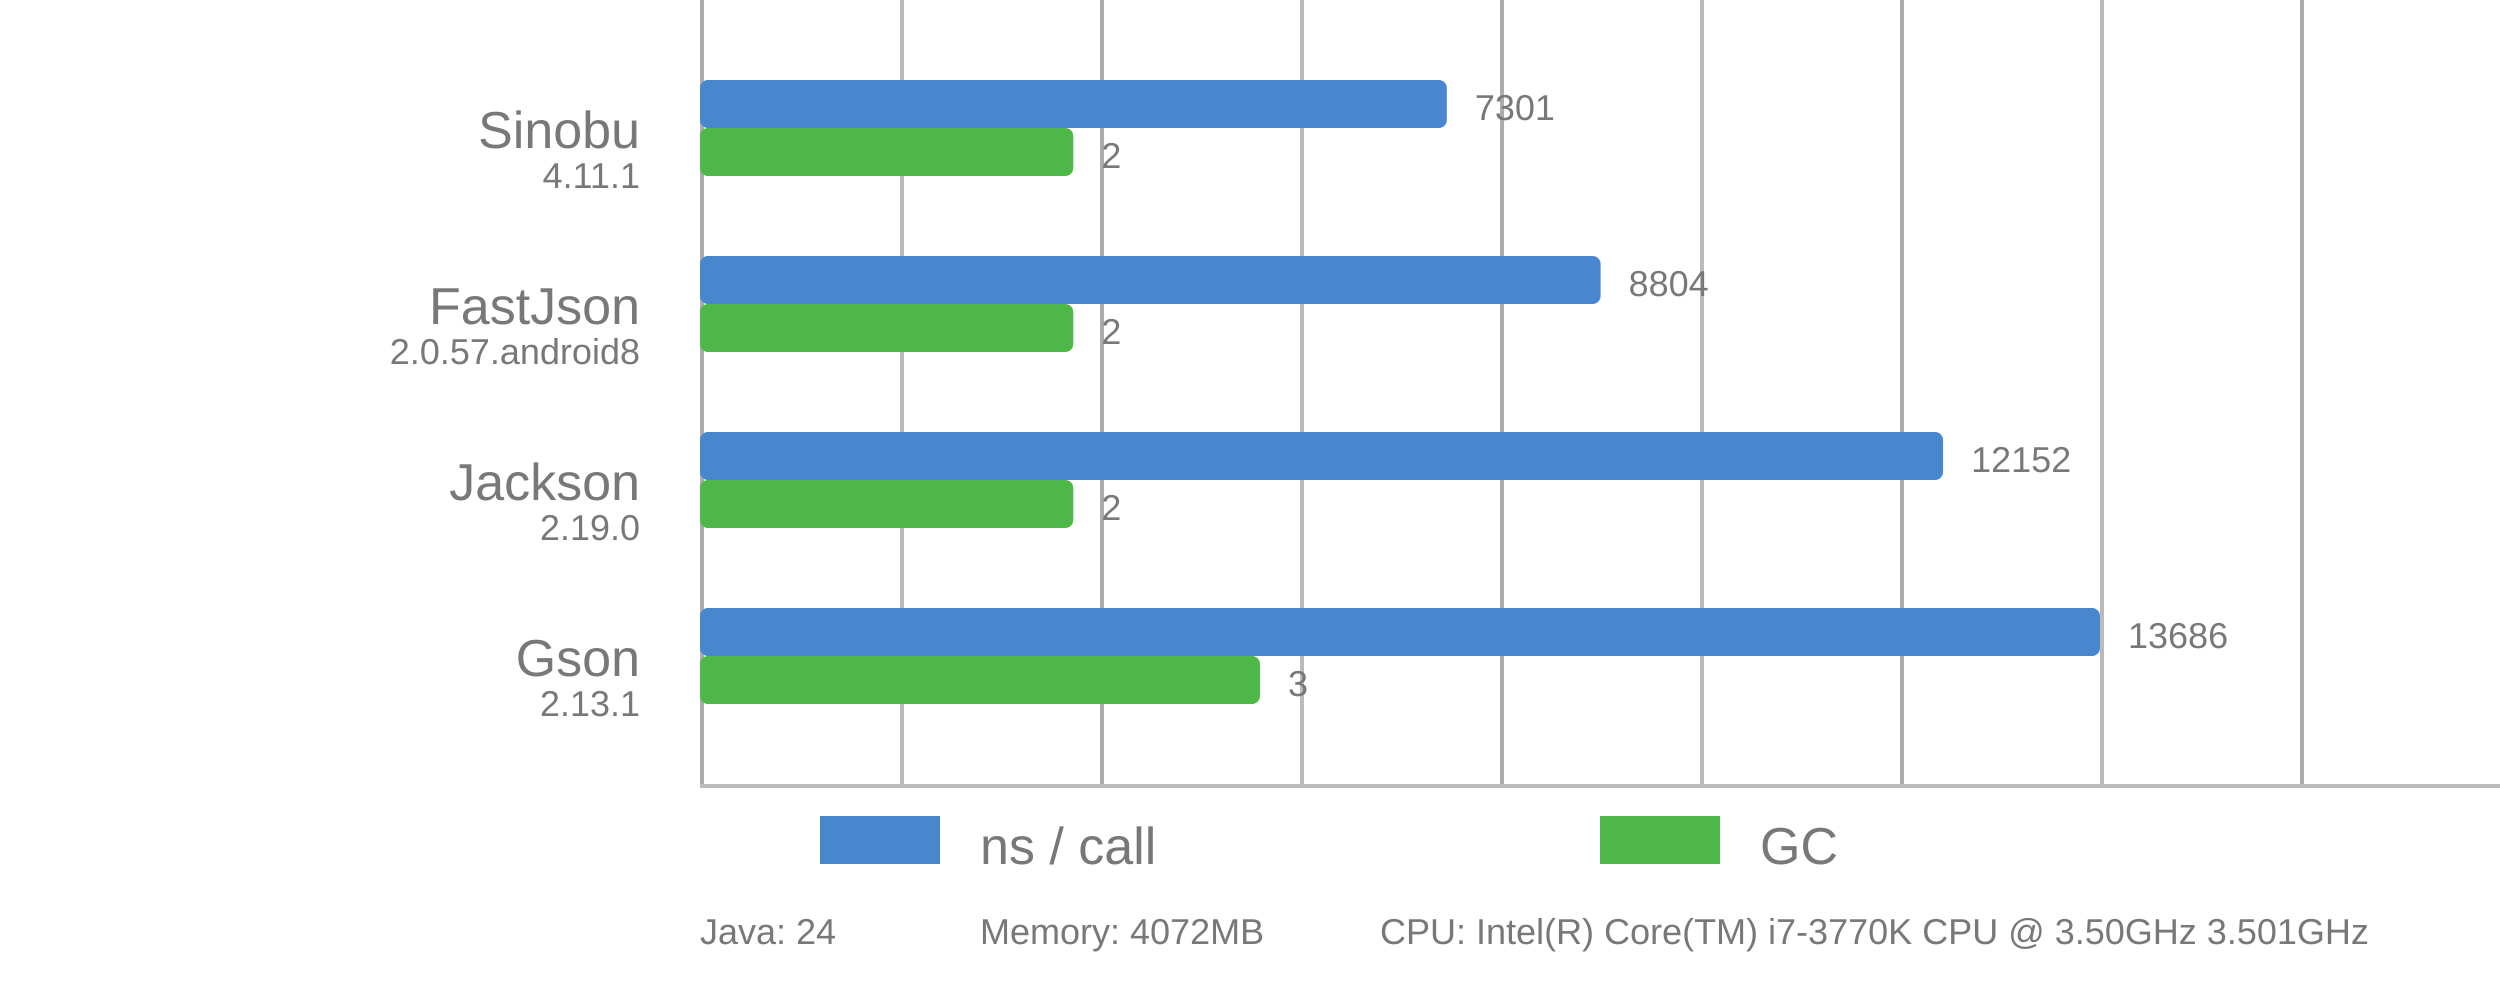
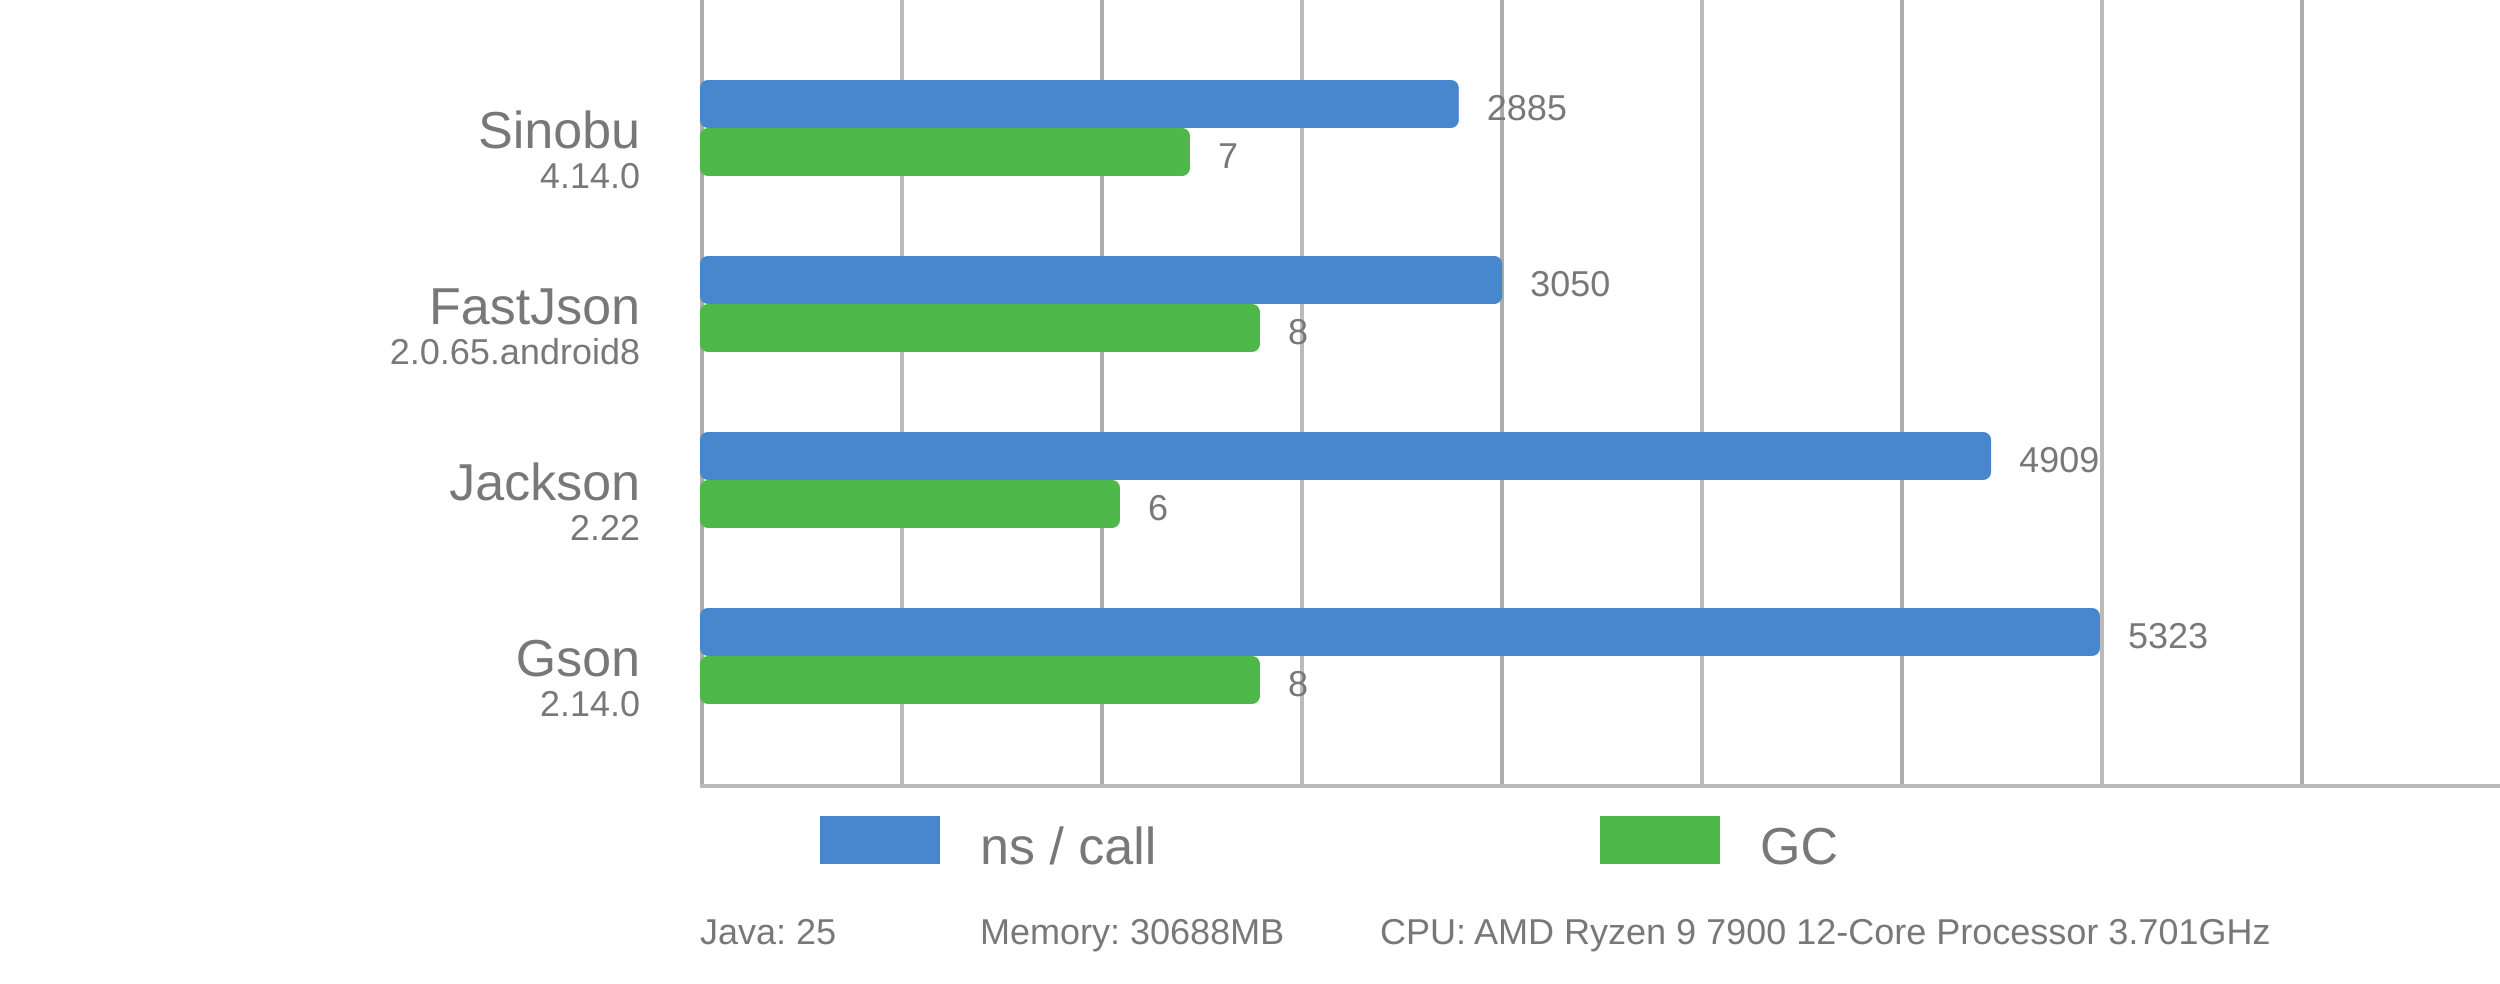
<svg xmlns="http://www.w3.org/2000/svg" viewBox="0 0 625 246">
  <style>
      text {
          font-family: Arial;
          font-size: 13px;
          fill: #787878;
      }

      .desc {
          font-size: 9px;
      }

      .vline {
          fill: #acacac;
          stroke: none;
          stroke-width: 0;
      }

      .subline {
          fill: #bbb;
          stroke: none;
          stroke-width: 0;
      }

      .bar {
          stroke-linejoin: round;
          height: 12px;
      }
  </style>
  <rect x="175" y="0" width="1" height="196" class="vline" />
  <rect x="275" y="0" width="1" height="196" class="vline" />
  <rect x="375" y="0" width="1" height="196" class="vline" />
  <rect x="475" y="0" width="1" height="196" class="vline" />
  <rect x="575" y="0" width="1" height="196" class="vline" />
  <rect x="225" y="0" width="1" height="196" class="subline" />
  <rect x="325" y="0" width="1" height="196" class="subline" />
  <rect x="425" y="0" width="1" height="196" class="subline" />
  <rect x="525" y="0" width="1" height="196" class="subline" />
  <rect x="175" y="196" width="450" height="1" class="subline" />
  <rect x="205" y="204" width="30" fill="#4886CD" class="bar" />
  <text x="245" y="216">ns / call</text>
  <rect x="400" y="204" width="30" fill="#4FB84B" class="bar" />
  <text x="440" y="216">GC</text>
  <text x="160" y="37" text-anchor="end">Sinobu</text>
-   <text x="160" y="47" text-anchor="end" class="desc">4.11.1</text>
-   <rect x="175" y="20" width="186.71" rx="2" ry="2" fill="#4886CD" class="bar" />
-   <text x="368.71" y="30" class="desc">7301</text>
-   <rect x="175" y="32" width="93.33" rx="2" ry="2" fill="#4FB84B" class="bar" />
-   <text x="275.33" y="42" class="desc">2</text>
+   <text x="160" y="47" text-anchor="end" class="desc">4.14.0</text>
+   <rect x="175" y="20" width="189.70" rx="2" ry="2" fill="#4886CD" class="bar" />
+   <text x="371.70" y="30" class="desc">2885</text>
+   <rect x="175" y="32" width="122.50" rx="2" ry="2" fill="#4FB84B" class="bar" />
+   <text x="304.50" y="42" class="desc">7</text>
  <text x="160" y="81" text-anchor="end">FastJson</text>
-   <text x="160" y="91" text-anchor="end" class="desc">2.0.57.android8</text>
-   <rect x="175" y="64" width="225.15" rx="2" ry="2" fill="#4886CD" class="bar" />
-   <text x="407.15" y="74" class="desc">8804</text>
-   <rect x="175" y="76" width="93.33" rx="2" ry="2" fill="#4FB84B" class="bar" />
-   <text x="275.33" y="86" class="desc">2</text>
+   <text x="160" y="91" text-anchor="end" class="desc">2.0.65.android8</text>
+   <rect x="175" y="64" width="200.54" rx="2" ry="2" fill="#4886CD" class="bar" />
+   <text x="382.54" y="74" class="desc">3050</text>
+   <rect x="175" y="76" width="140.00" rx="2" ry="2" fill="#4FB84B" class="bar" />
+   <text x="322.00" y="86" class="desc">8</text>
  <text x="160" y="125" text-anchor="end">Jackson</text>
-   <text x="160" y="135" text-anchor="end" class="desc">2.19.0</text>
-   <rect x="175" y="108" width="310.77" rx="2" ry="2" fill="#4886CD" class="bar" />
-   <text x="492.77" y="118" class="desc">12152</text>
-   <rect x="175" y="120" width="93.33" rx="2" ry="2" fill="#4FB84B" class="bar" />
-   <text x="275.33" y="130" class="desc">2</text>
+   <text x="160" y="135" text-anchor="end" class="desc">2.22</text>
+   <rect x="175" y="108" width="322.78" rx="2" ry="2" fill="#4886CD" class="bar" />
+   <text x="504.78" y="118" class="desc">4909</text>
+   <rect x="175" y="120" width="105.00" rx="2" ry="2" fill="#4FB84B" class="bar" />
+   <text x="287.00" y="130" class="desc">6</text>
  <text x="160" y="169" text-anchor="end">Gson</text>
-   <text x="160" y="179" text-anchor="end" class="desc">2.13.1</text>
+   <text x="160" y="179" text-anchor="end" class="desc">2.14.0</text>
  <rect x="175" y="152" width="350.00" rx="2" ry="2" fill="#4886CD" class="bar" />
-   <text x="532.00" y="162" class="desc">13686</text>
+   <text x="532.00" y="162" class="desc">5323</text>
  <rect x="175" y="164" width="140.00" rx="2" ry="2" fill="#4FB84B" class="bar" />
-   <text x="322.00" y="174" class="desc">3</text>
-   <text x="175" y="236" class="desc">Java: 24</text>
-   <text x="245" y="236" class="desc">Memory: 4072MB</text>
-   <text x="345" y="236" class="desc">CPU: Intel(R) Core(TM) i7-3770K CPU @ 3.50GHz 3.501GHz</text>
+   <text x="322.00" y="174" class="desc">8</text>
+   <text x="175" y="236" class="desc">Java: 25</text>
+   <text x="245" y="236" class="desc">Memory: 30688MB</text>
+   <text x="345" y="236" class="desc">CPU: AMD Ryzen 9 7900 12-Core Processor              3.701GHz</text>
</svg>
